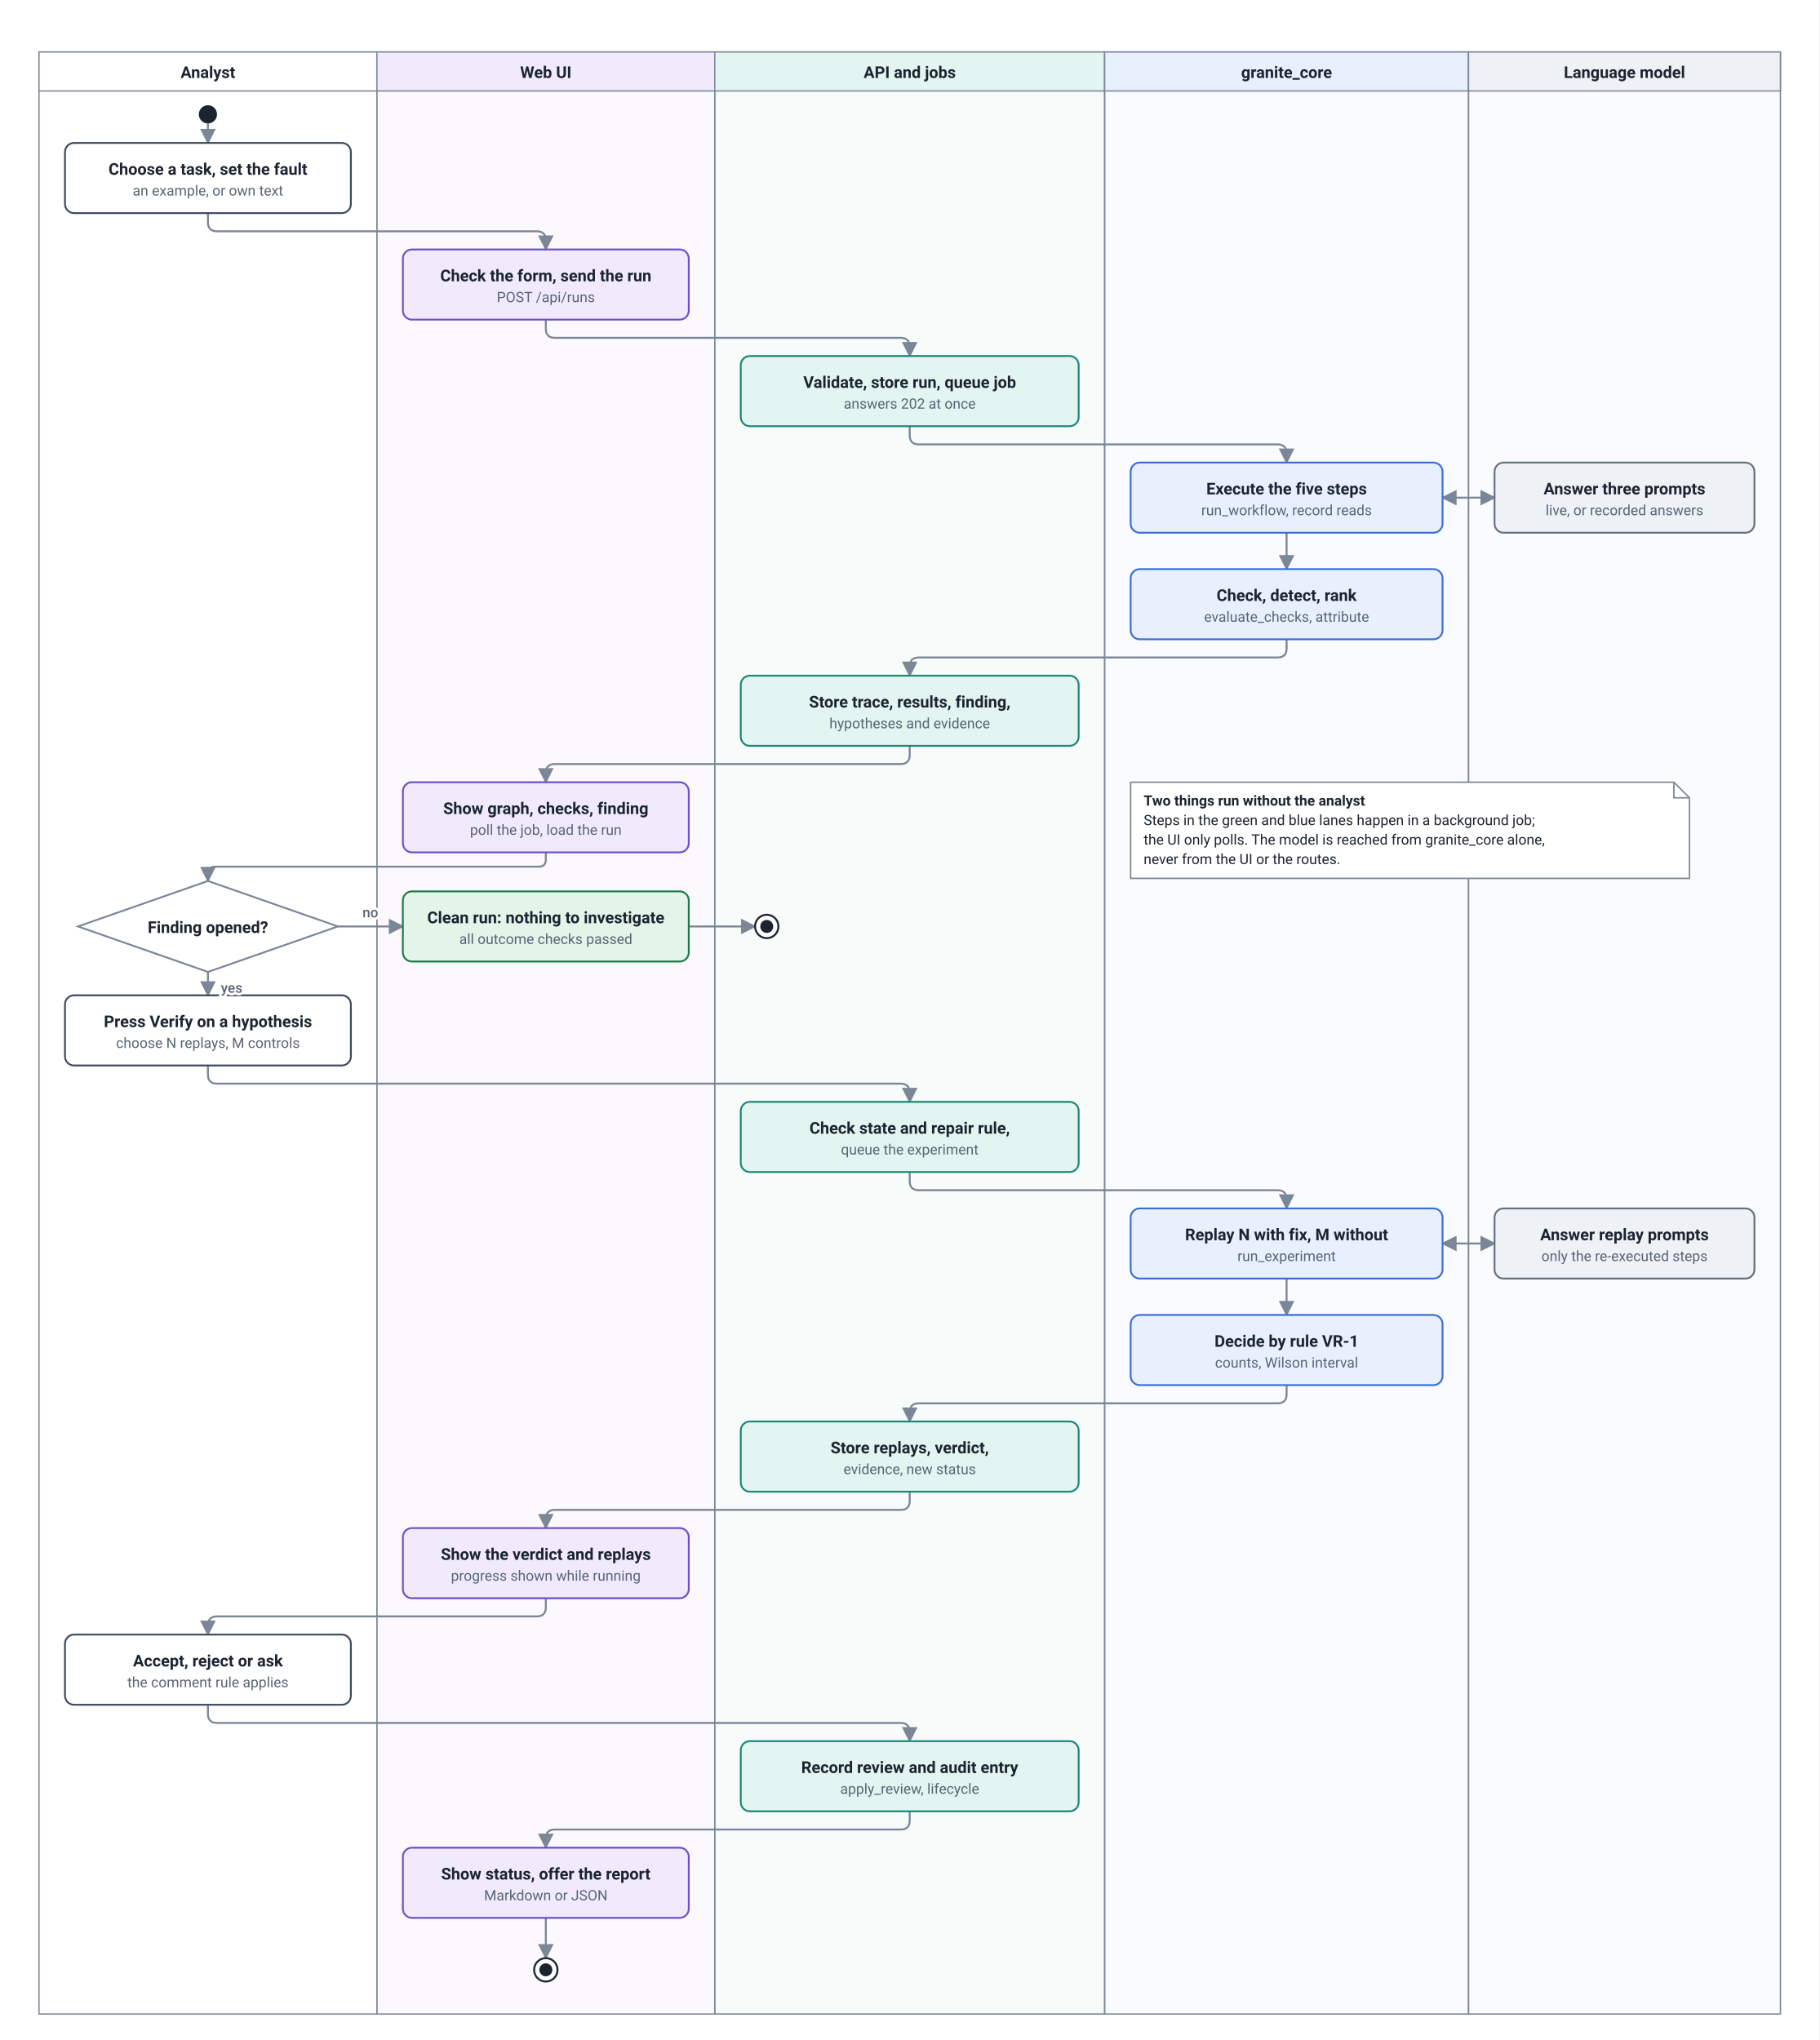
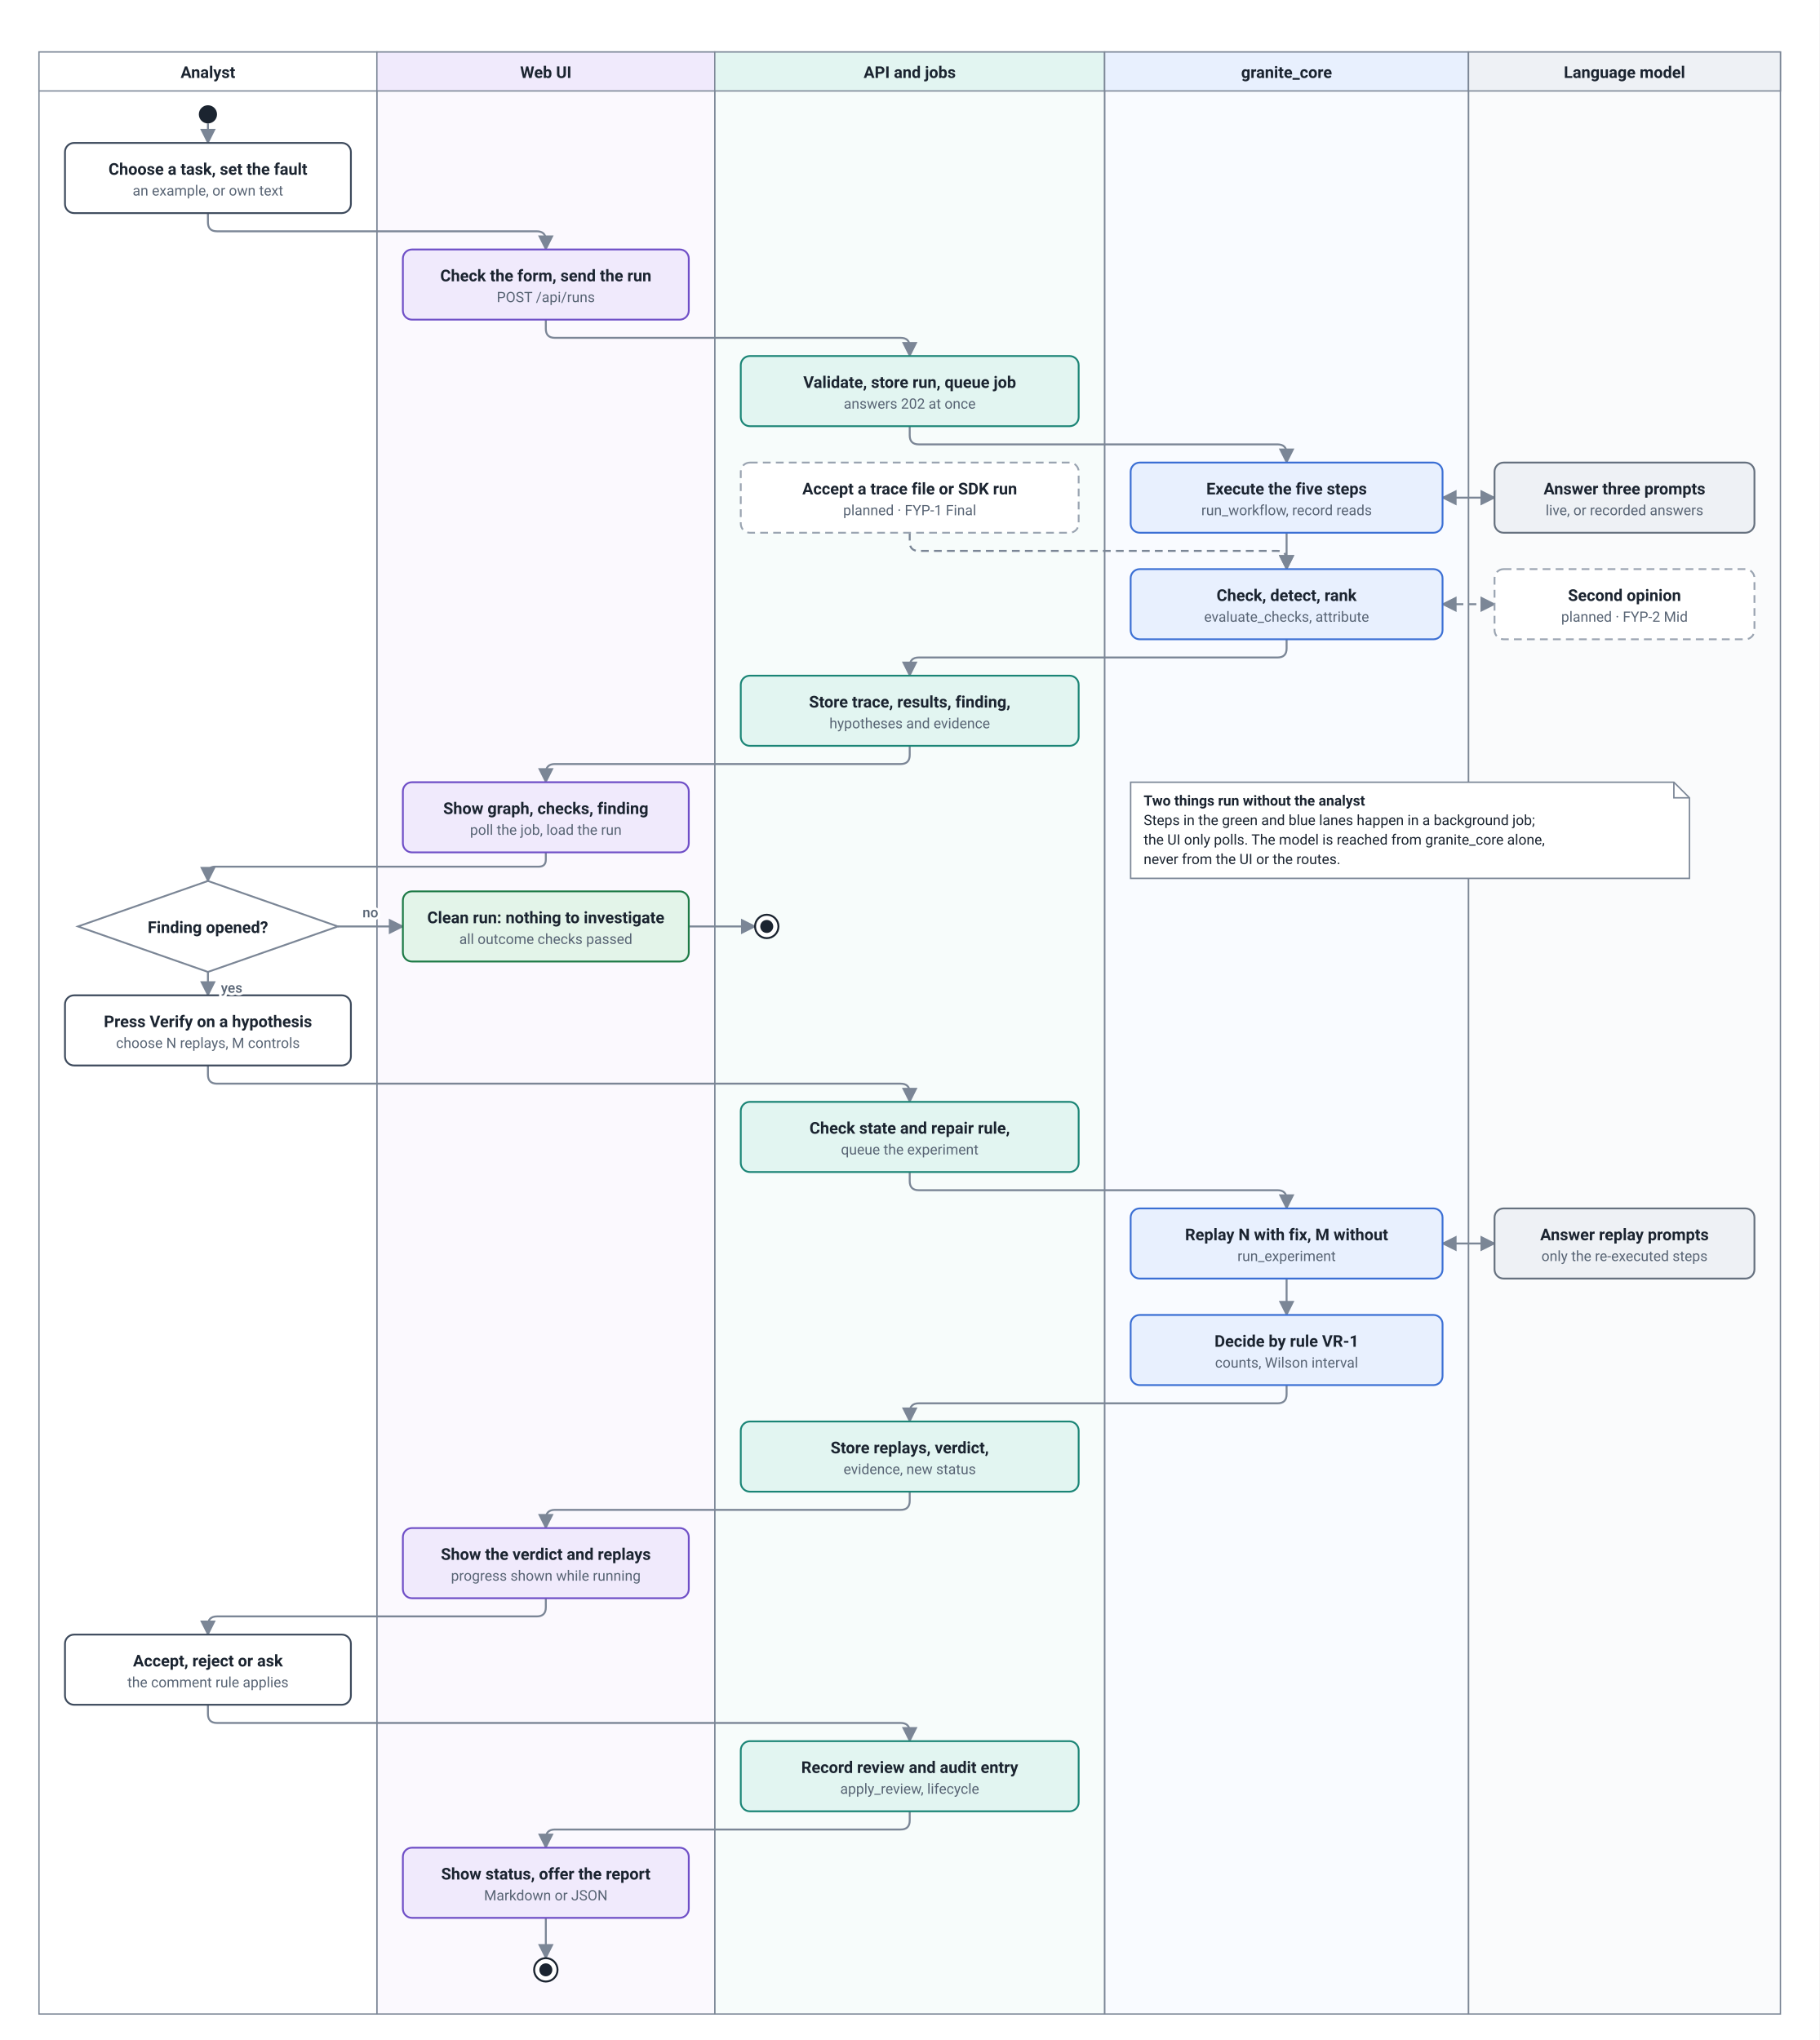
<svg xmlns="http://www.w3.org/2000/svg" viewBox="0 0 1400 1570" width="1400" height="1570" role="img" aria-labelledby="activity-investigation-t activity-investigation-d" data-diagram="activity-investigation">
  <style>text{font-family:'Segoe UI', system-ui, -apple-system, Roboto, 'Helvetica Neue', Arial, sans-serif;} .halo{paint-order:stroke;stroke:#ffffff;stroke-width:4px;stroke-linejoin:round;} .node:focus{outline:none;} .node:focus &gt; :first-child, .node:focus &gt; rect{stroke-width:2.6;}</style>
  <defs>
    <marker id="activity-investigation-arrow" viewBox="0 0 10 10" refX="9" refY="5" markerWidth="8" markerHeight="8" orient="auto-start-reverse">
      <path d="M0 0 L10 5 L0 10 Z" fill="#7b8696" />
    </marker>
    <marker id="activity-investigation-open" viewBox="0 0 10 10" refX="9" refY="5" markerWidth="9" markerHeight="9" orient="auto-start-reverse">
      <path d="M0 0 L10 5 L0 10" fill="none" stroke="#7b8696" stroke-width="1.6" />
    </marker>
    <marker id="activity-investigation-tri" viewBox="0 0 12 12" refX="11" refY="6" markerWidth="11" markerHeight="11" orient="auto-start-reverse">
      <path d="M0 0 L12 6 L0 12 Z" fill="#fff" stroke="#7b8696" stroke-width="1.3" />
    </marker>
    <marker id="activity-investigation-diamond" viewBox="0 0 16 10" refX="15" refY="5" markerWidth="13" markerHeight="9" orient="auto-start-reverse">
      <path d="M0 5 L8 0 L16 5 L8 10 Z" fill="#7b8696" />
    </marker>
    <marker id="activity-investigation-odiamond" viewBox="0 0 16 10" refX="15" refY="5" markerWidth="13" markerHeight="9" orient="auto-start-reverse">
      <path d="M0 5 L8 0 L16 5 L8 10 Z" fill="#fff" stroke="#7b8696" stroke-width="1.3" />
    </marker>
    <marker id="activity-investigation-many" viewBox="0 0 12 12" refX="11" refY="6" markerWidth="11" markerHeight="11" orient="auto-start-reverse">
      <path d="M0 6 H12 M2 6 L12 1 M2 6 L12 11" fill="none" stroke="#7b8696" stroke-width="1.4" />
    </marker>
    <marker id="activity-investigation-one" viewBox="0 0 12 12" refX="11" refY="6" markerWidth="11" markerHeight="11" orient="auto-start-reverse">
      <path d="M0 6 H12 M7 1 V11" fill="none" stroke="#7b8696" stroke-width="1.4" />
    </marker>
    <marker id="activity-investigation-dot" viewBox="0 0 10 10" refX="5" refY="5" markerWidth="7" markerHeight="7">
      <circle cx="5" cy="5" r="4" fill="#7b8696" />
    </marker>
  </defs>
  <rect width="1400" height="1570" fill="#ffffff" />
  <g class="lane">
    <rect x="30" y="40" width="260" height="1510" fill="#ffffff" fill-opacity="0.28" stroke="#7b8696" stroke-width="1" />
    <rect x="30" y="40" width="260" height="30" fill="#ffffff" stroke="#7b8696" stroke-width="1" />
    <text x="160.0" y="60.0" text-anchor="middle" style="font-size:12.5px;font-weight:700;fill:#1b2430;">Analyst</text>
  </g>
  <g class="lane">
    <rect x="290" y="40" width="260" height="1510" fill="#f0eafc" fill-opacity="0.28" stroke="#7b8696" stroke-width="1" />
    <rect x="290" y="40" width="260" height="30" fill="#f0eafc" stroke="#7b8696" stroke-width="1" />
    <text x="420.0" y="60.0" text-anchor="middle" style="font-size:12.5px;font-weight:700;fill:#1b2430;">Web UI</text>
  </g>
  <g class="lane">
    <rect x="550" y="40" width="300" height="1510" fill="#e2f5f1" fill-opacity="0.28" stroke="#7b8696" stroke-width="1" />
    <rect x="550" y="40" width="300" height="30" fill="#e2f5f1" stroke="#7b8696" stroke-width="1" />
    <text x="700.0" y="60.0" text-anchor="middle" style="font-size:12.5px;font-weight:700;fill:#1b2430;">API and jobs</text>
  </g>
  <g class="lane">
    <rect x="850" y="40" width="280" height="1510" fill="#e8f0fe" fill-opacity="0.28" stroke="#7b8696" stroke-width="1" />
    <rect x="850" y="40" width="280" height="30" fill="#e8f0fe" stroke="#7b8696" stroke-width="1" />
    <text x="990.0" y="60.0" text-anchor="middle" style="font-size:12.5px;font-weight:700;fill:#1b2430;">granite_core</text>
  </g>
  <g class="lane">
    <rect x="1130" y="40" width="240" height="1510" fill="#eef1f5" fill-opacity="0.28" stroke="#7b8696" stroke-width="1" />
    <rect x="1130" y="40" width="240" height="30" fill="#eef1f5" stroke="#7b8696" stroke-width="1" />
    <text x="1250.0" y="60.0" text-anchor="middle" style="font-size:12.5px;font-weight:700;fill:#1b2430;">Language model</text>
  </g>
  <g class="edge" data-from="start" data-to="a0">
    <path d="M160.0 95.0 L160.0 110.0" fill="none" stroke="#7b8696" stroke-width="1.5" marker-end="url(#activity-investigation-arrow)" />
  </g>
  <g class="edge" data-from="a0" data-to="a1">
    <path d="M160.0 164.0 L160.0 171.0 Q160.0 178.0 167.0 178.0 L413.0 178.0 Q420.0 178.0 420.0 185.0 L420.0 192.0" fill="none" stroke="#7b8696" stroke-width="1.5" marker-end="url(#activity-investigation-arrow)" />
  </g>
  <g class="edge" data-from="a1" data-to="a2">
    <path d="M420.0 246.0 L420.0 253.0 Q420.0 260.0 427.0 260.0 L693.0 260.0 Q700.0 260.0 700.0 267.0 L700.0 274.0" fill="none" stroke="#7b8696" stroke-width="1.5" marker-end="url(#activity-investigation-arrow)" />
  </g>
  <g class="edge" data-from="a2" data-to="a3">
    <path d="M700.0 328.0 L700.0 335.0 Q700.0 342.0 707.0 342.0 L983.0 342.0 Q990.0 342.0 990.0 349.0 L990.0 356.0" fill="none" stroke="#7b8696" stroke-width="1.5" marker-end="url(#activity-investigation-arrow)" />
  </g>
  <g class="edge" data-from="a3" data-to="a4">
    <path d="M990.0 410.0 L990.0 438.0" fill="none" stroke="#7b8696" stroke-width="1.5" marker-end="url(#activity-investigation-arrow)" />
  </g>
  <g class="edge" data-from="a4" data-to="a5">
    <path d="M990.0 492.0 L990.0 499.0 Q990.0 506.0 983.0 506.0 L707.0 506.0 Q700.0 506.0 700.0 513.0 L700.0 520.0" fill="none" stroke="#7b8696" stroke-width="1.5" marker-end="url(#activity-investigation-arrow)" />
  </g>
  <g class="edge" data-from="a5" data-to="a6">
    <path d="M700.0 574.0 L700.0 581.0 Q700.0 588.0 693.0 588.0 L427.0 588.0 Q420.0 588.0 420.0 595.0 L420.0 602.0" fill="none" stroke="#7b8696" stroke-width="1.5" marker-end="url(#activity-investigation-arrow)" />
  </g>
  <g class="edge" data-from="a3" data-to="m1">
    <path d="M1110.0 383.0 L1150.0 383.0" fill="none" stroke="#7b8696" stroke-width="1.5" marker-end="url(#activity-investigation-arrow)" marker-start="url(#activity-investigation-arrow)" />
  </g>
+   <g class="edge" data-from="imported" data-to="a4">
+     <path d="M700.0 410.0 L700.0 417.0 Q700.0 424.0 707.0 424.0 L983.0 424.0 Q990.0 424.0 990.0 431.0 L990.0 438.0" fill="none" stroke="#7b8696" stroke-width="1.5" stroke-dasharray="6 4" marker-end="url(#activity-investigation-arrow)" />
+   </g>
+   <g class="edge" data-from="a4" data-to="second">
+     <path d="M1110.0 465.0 L1150.0 465.0" fill="none" stroke="#7b8696" stroke-width="1.5" stroke-dasharray="6 4" marker-end="url(#activity-investigation-arrow)" marker-start="url(#activity-investigation-arrow)" />
+   </g>
  <g class="edge" data-from="a6" data-to="q-finding">
    <path d="M420.0 656.0 L420.0 661.5 Q420.0 667.0 414.5 667.0 L165.5 667.0 Q160.0 667.0 160.0 672.5 L160.0 678.0" fill="none" stroke="#7b8696" stroke-width="1.5" marker-end="url(#activity-investigation-arrow)" />
  </g>
  <g class="edge" data-from="q-finding" data-to="clean">
    <path d="M260.0 713.0 L310.0 713.0" fill="none" stroke="#7b8696" stroke-width="1.5" marker-end="url(#activity-investigation-arrow)" />
  </g>
  <g class="edge" data-from="clean" data-to="end-clean">
    <path d="M530.0 713.0 L581.0 713.0" fill="none" stroke="#7b8696" stroke-width="1.5" marker-end="url(#activity-investigation-arrow)" />
  </g>
  <g class="edge" data-from="q-finding" data-to="v0">
    <path d="M160.0 748.0 L160.0 766.0" fill="none" stroke="#7b8696" stroke-width="1.5" marker-end="url(#activity-investigation-arrow)" />
  </g>
  <g class="edge" data-from="v0" data-to="v1">
    <path d="M160.0 820.0 L160.0 827.0 Q160.0 834.0 167.0 834.0 L693.0 834.0 Q700.0 834.0 700.0 841.0 L700.0 848.0" fill="none" stroke="#7b8696" stroke-width="1.5" marker-end="url(#activity-investigation-arrow)" />
  </g>
  <g class="edge" data-from="v1" data-to="v2">
    <path d="M700.0 902.0 L700.0 909.0 Q700.0 916.0 707.0 916.0 L983.0 916.0 Q990.0 916.0 990.0 923.0 L990.0 930.0" fill="none" stroke="#7b8696" stroke-width="1.5" marker-end="url(#activity-investigation-arrow)" />
  </g>
  <g class="edge" data-from="v2" data-to="v3">
    <path d="M990.0 984.0 L990.0 1012.0" fill="none" stroke="#7b8696" stroke-width="1.5" marker-end="url(#activity-investigation-arrow)" />
  </g>
  <g class="edge" data-from="v3" data-to="v4">
    <path d="M990.0 1066.0 L990.0 1073.0 Q990.0 1080.0 983.0 1080.0 L707.0 1080.0 Q700.0 1080.0 700.0 1087.0 L700.0 1094.0" fill="none" stroke="#7b8696" stroke-width="1.5" marker-end="url(#activity-investigation-arrow)" />
  </g>
  <g class="edge" data-from="v4" data-to="v5">
    <path d="M700.0 1148.0 L700.0 1155.0 Q700.0 1162.0 693.0 1162.0 L427.0 1162.0 Q420.0 1162.0 420.0 1169.0 L420.0 1176.0" fill="none" stroke="#7b8696" stroke-width="1.5" marker-end="url(#activity-investigation-arrow)" />
  </g>
  <g class="edge" data-from="v5" data-to="v6">
    <path d="M420.0 1230.0 L420.0 1237.0 Q420.0 1244.0 413.0 1244.0 L167.0 1244.0 Q160.0 1244.0 160.0 1251.0 L160.0 1258.0" fill="none" stroke="#7b8696" stroke-width="1.5" marker-end="url(#activity-investigation-arrow)" />
  </g>
  <g class="edge" data-from="v6" data-to="v7">
    <path d="M160.0 1312.0 L160.0 1319.0 Q160.0 1326.0 167.0 1326.0 L693.0 1326.0 Q700.0 1326.0 700.0 1333.0 L700.0 1340.0" fill="none" stroke="#7b8696" stroke-width="1.5" marker-end="url(#activity-investigation-arrow)" />
  </g>
  <g class="edge" data-from="v7" data-to="v8">
    <path d="M700.0 1394.0 L700.0 1401.0 Q700.0 1408.0 693.0 1408.0 L427.0 1408.0 Q420.0 1408.0 420.0 1415.0 L420.0 1422.0" fill="none" stroke="#7b8696" stroke-width="1.5" marker-end="url(#activity-investigation-arrow)" />
  </g>
  <g class="edge" data-from="v2" data-to="m2">
    <path d="M1110.0 957.0 L1150.0 957.0" fill="none" stroke="#7b8696" stroke-width="1.5" marker-end="url(#activity-investigation-arrow)" marker-start="url(#activity-investigation-arrow)" />
  </g>
  <g class="edge" data-from="v8" data-to="end">
    <path d="M420.0 1476.0 L420.0 1507.0" fill="none" stroke="#7b8696" stroke-width="1.5" marker-end="url(#activity-investigation-arrow)" />
  </g>
  <g class="node" data-id="start">
    <circle cx="160.0" cy="88" r="7" fill="#1b2430" />
  </g>
  <g class="node" data-id="a0" tabindex="0">
    <rect x="50" y="110" width="220" height="54" rx="7" fill="#ffffff" stroke="#3d4a5c" stroke-width="1.4" />
    <text x="160.0" y="134.5" text-anchor="middle" style="font-size:12.5px;font-weight:650;fill:#1b2430;">Choose a task, set the fault</text>
    <text x="160.0" y="150.5" text-anchor="middle" style="font-size:11px;font-weight:400;fill:#586474;">an example, or own text</text>
  </g>
  <g class="node" data-id="a1" tabindex="0">
    <rect x="310" y="192" width="220" height="54" rx="7" fill="#f0eafc" stroke="#6f4fc7" stroke-width="1.4" />
    <text x="420.0" y="216.5" text-anchor="middle" style="font-size:12.5px;font-weight:650;fill:#1b2430;">Check the form, send the run</text>
    <text x="420.0" y="232.5" text-anchor="middle" style="font-size:11px;font-weight:400;fill:#586474;">POST /api/runs</text>
  </g>
  <g class="node" data-id="a2" tabindex="0">
    <rect x="570" y="274" width="260" height="54" rx="7" fill="#e2f5f1" stroke="#1b8576" stroke-width="1.4" />
    <text x="700.0" y="298.5" text-anchor="middle" style="font-size:12.5px;font-weight:650;fill:#1b2430;">Validate, store run, queue job</text>
    <text x="700.0" y="314.5" text-anchor="middle" style="font-size:11px;font-weight:400;fill:#586474;">answers 202 at once</text>
  </g>
  <g class="node" data-id="a3" tabindex="0">
    <rect x="870" y="356" width="240" height="54" rx="7" fill="#e8f0fe" stroke="#3b6fd4" stroke-width="1.4" />
    <text x="990.0" y="380.5" text-anchor="middle" style="font-size:12.5px;font-weight:650;fill:#1b2430;">Execute the five steps</text>
    <text x="990.0" y="396.5" text-anchor="middle" style="font-size:11px;font-weight:400;fill:#586474;">run_workflow, record reads</text>
  </g>
  <g class="node" data-id="a4" tabindex="0">
    <rect x="870" y="438" width="240" height="54" rx="7" fill="#e8f0fe" stroke="#3b6fd4" stroke-width="1.4" />
    <text x="990.0" y="462.5" text-anchor="middle" style="font-size:12.5px;font-weight:650;fill:#1b2430;">Check, detect, rank</text>
    <text x="990.0" y="478.5" text-anchor="middle" style="font-size:11px;font-weight:400;fill:#586474;">evaluate_checks, attribute</text>
  </g>
  <g class="node" data-id="a5" tabindex="0">
    <rect x="570" y="520" width="260" height="54" rx="7" fill="#e2f5f1" stroke="#1b8576" stroke-width="1.4" />
    <text x="700.0" y="544.5" text-anchor="middle" style="font-size:12.5px;font-weight:650;fill:#1b2430;">Store trace, results, finding,</text>
    <text x="700.0" y="560.5" text-anchor="middle" style="font-size:11px;font-weight:400;fill:#586474;">hypotheses and evidence</text>
  </g>
  <g class="node" data-id="a6" tabindex="0">
    <rect x="310" y="602" width="220" height="54" rx="7" fill="#f0eafc" stroke="#6f4fc7" stroke-width="1.4" />
    <text x="420.0" y="626.5" text-anchor="middle" style="font-size:12.5px;font-weight:650;fill:#1b2430;">Show graph, checks, finding</text>
    <text x="420.0" y="642.5" text-anchor="middle" style="font-size:11px;font-weight:400;fill:#586474;">poll the job, load the run</text>
  </g>
  <g class="node" data-id="m1" tabindex="0">
    <rect x="1150" y="356" width="200" height="54" rx="7" fill="#eef1f5" stroke="#66717f" stroke-width="1.4" />
    <text x="1250.0" y="380.5" text-anchor="middle" style="font-size:12.5px;font-weight:650;fill:#1b2430;">Answer three prompts</text>
    <text x="1250.0" y="396.5" text-anchor="middle" style="font-size:11px;font-weight:400;fill:#586474;">live, or recorded answers</text>
+   </g>
+   <g class="node" data-id="imported" tabindex="0">
+     <rect x="570" y="356" width="260" height="54" rx="7" fill="#ffffff" stroke="#9aa4b1" stroke-width="1.4" stroke-dasharray="6 4" />
+     <text x="700.0" y="380.5" text-anchor="middle" style="font-size:12.5px;font-weight:650;fill:#1b2430;">Accept a trace file or SDK run</text>
+     <text x="700.0" y="396.5" text-anchor="middle" style="font-size:11px;font-weight:400;fill:#586474;">planned · FYP-1 Final</text>
+   </g>
+   <g class="node" data-id="second" tabindex="0">
+     <rect x="1150" y="438" width="200" height="54" rx="7" fill="#ffffff" stroke="#9aa4b1" stroke-width="1.4" stroke-dasharray="6 4" />
+     <text x="1250.0" y="462.5" text-anchor="middle" style="font-size:12.5px;font-weight:650;fill:#1b2430;">Second opinion</text>
+     <text x="1250.0" y="478.5" text-anchor="middle" style="font-size:11px;font-weight:400;fill:#586474;">planned · FYP-2 Mid</text>
  </g>
  <g class="node" data-id="q-finding" tabindex="0">
    <path d="M160.0 678 L260 713.0 L160.0 748 L60 713.0 Z" fill="#ffffff" stroke="#7b8696" stroke-width="1.4" />
    <text x="160.0" y="718.0" text-anchor="middle" style="font-size:12.5px;font-weight:650;fill:#1b2430;">Finding opened?</text>
  </g>
  <g class="node" data-id="clean" tabindex="0">
    <rect x="310" y="686" width="220" height="54" rx="7" fill="#e3f4e9" stroke="#1d7a46" stroke-width="1.4" />
    <text x="420.0" y="710.5" text-anchor="middle" style="font-size:12.5px;font-weight:650;fill:#1b2430;">Clean run: nothing to investigate</text>
    <text x="420.0" y="726.5" text-anchor="middle" style="font-size:11px;font-weight:400;fill:#586474;">all outcome checks passed</text>
  </g>
  <g class="node" data-id="end-clean">
    <circle cx="590.0" cy="713.0" r="9" fill="#fff" stroke="#1b2430" stroke-width="1.5" />
    <circle cx="590.0" cy="713.0" r="5" fill="#1b2430" />
  </g>
  <g class="node" data-id="v0" tabindex="0">
    <rect x="50" y="766" width="220" height="54" rx="7" fill="#ffffff" stroke="#3d4a5c" stroke-width="1.4" />
    <text x="160.0" y="790.5" text-anchor="middle" style="font-size:12.5px;font-weight:650;fill:#1b2430;">Press Verify on a hypothesis</text>
    <text x="160.0" y="806.5" text-anchor="middle" style="font-size:11px;font-weight:400;fill:#586474;">choose N replays, M controls</text>
  </g>
  <g class="node" data-id="v1" tabindex="0">
    <rect x="570" y="848" width="260" height="54" rx="7" fill="#e2f5f1" stroke="#1b8576" stroke-width="1.4" />
    <text x="700.0" y="872.5" text-anchor="middle" style="font-size:12.5px;font-weight:650;fill:#1b2430;">Check state and repair rule,</text>
    <text x="700.0" y="888.5" text-anchor="middle" style="font-size:11px;font-weight:400;fill:#586474;">queue the experiment</text>
  </g>
  <g class="node" data-id="v2" tabindex="0">
    <rect x="870" y="930" width="240" height="54" rx="7" fill="#e8f0fe" stroke="#3b6fd4" stroke-width="1.4" />
    <text x="990.0" y="954.5" text-anchor="middle" style="font-size:12.5px;font-weight:650;fill:#1b2430;">Replay N with fix, M without</text>
    <text x="990.0" y="970.5" text-anchor="middle" style="font-size:11px;font-weight:400;fill:#586474;">run_experiment</text>
  </g>
  <g class="node" data-id="v3" tabindex="0">
    <rect x="870" y="1012" width="240" height="54" rx="7" fill="#e8f0fe" stroke="#3b6fd4" stroke-width="1.4" />
    <text x="990.0" y="1036.5" text-anchor="middle" style="font-size:12.5px;font-weight:650;fill:#1b2430;">Decide by rule VR-1</text>
    <text x="990.0" y="1052.5" text-anchor="middle" style="font-size:11px;font-weight:400;fill:#586474;">counts, Wilson interval</text>
  </g>
  <g class="node" data-id="v4" tabindex="0">
    <rect x="570" y="1094" width="260" height="54" rx="7" fill="#e2f5f1" stroke="#1b8576" stroke-width="1.4" />
    <text x="700.0" y="1118.5" text-anchor="middle" style="font-size:12.5px;font-weight:650;fill:#1b2430;">Store replays, verdict,</text>
    <text x="700.0" y="1134.5" text-anchor="middle" style="font-size:11px;font-weight:400;fill:#586474;">evidence, new status</text>
  </g>
  <g class="node" data-id="v5" tabindex="0">
    <rect x="310" y="1176" width="220" height="54" rx="7" fill="#f0eafc" stroke="#6f4fc7" stroke-width="1.4" />
    <text x="420.0" y="1200.5" text-anchor="middle" style="font-size:12.5px;font-weight:650;fill:#1b2430;">Show the verdict and replays</text>
    <text x="420.0" y="1216.5" text-anchor="middle" style="font-size:11px;font-weight:400;fill:#586474;">progress shown while running</text>
  </g>
  <g class="node" data-id="v6" tabindex="0">
    <rect x="50" y="1258" width="220" height="54" rx="7" fill="#ffffff" stroke="#3d4a5c" stroke-width="1.4" />
    <text x="160.0" y="1282.5" text-anchor="middle" style="font-size:12.5px;font-weight:650;fill:#1b2430;">Accept, reject or ask</text>
    <text x="160.0" y="1298.5" text-anchor="middle" style="font-size:11px;font-weight:400;fill:#586474;">the comment rule applies</text>
  </g>
  <g class="node" data-id="v7" tabindex="0">
    <rect x="570" y="1340" width="260" height="54" rx="7" fill="#e2f5f1" stroke="#1b8576" stroke-width="1.4" />
    <text x="700.0" y="1364.5" text-anchor="middle" style="font-size:12.5px;font-weight:650;fill:#1b2430;">Record review and audit entry</text>
    <text x="700.0" y="1380.5" text-anchor="middle" style="font-size:11px;font-weight:400;fill:#586474;">apply_review, lifecycle</text>
  </g>
  <g class="node" data-id="v8" tabindex="0">
    <rect x="310" y="1422" width="220" height="54" rx="7" fill="#f0eafc" stroke="#6f4fc7" stroke-width="1.4" />
    <text x="420.0" y="1446.5" text-anchor="middle" style="font-size:12.5px;font-weight:650;fill:#1b2430;">Show status, offer the report</text>
    <text x="420.0" y="1462.5" text-anchor="middle" style="font-size:11px;font-weight:400;fill:#586474;">Markdown or JSON</text>
  </g>
  <g class="node" data-id="m2" tabindex="0">
    <rect x="1150" y="930" width="200" height="54" rx="7" fill="#eef1f5" stroke="#66717f" stroke-width="1.4" />
    <text x="1250.0" y="954.5" text-anchor="middle" style="font-size:12.5px;font-weight:650;fill:#1b2430;">Answer replay prompts</text>
    <text x="1250.0" y="970.5" text-anchor="middle" style="font-size:11px;font-weight:400;fill:#586474;">only the re-executed steps</text>
  </g>
  <g class="node" data-id="end">
    <circle cx="420.0" cy="1516" r="9" fill="#fff" stroke="#1b2430" stroke-width="1.5" />
    <circle cx="420.0" cy="1516" r="5" fill="#1b2430" />
  </g>
  <g class="note">
    <path d="M870 602 H1288 L1300 614 V676 H870 Z" fill="#ffffff" stroke="#7b8696" stroke-width="1.1" />
    <path d="M1288 602 V614 H1300" fill="none" stroke="#7b8696" stroke-width="1.1" />
    <text x="880.0" y="620.0" text-anchor="start" style="font-size:11px;font-weight:700;fill:#1b2430;">Two things run without the analyst</text>
    <text x="880.0" y="635.0" text-anchor="start" style="font-size:11px;font-weight:400;fill:#1b2430;">Steps in the green and blue lanes happen in a background job;</text>
    <text x="880.0" y="650.0" text-anchor="start" style="font-size:11px;font-weight:400;fill:#1b2430;">the UI only polls. The model is reached from granite_core alone,</text>
    <text x="880.0" y="665.0" text-anchor="start" style="font-size:11px;font-weight:400;fill:#1b2430;">never from the UI or the routes.</text>
  </g>
  <text x="285.0" y="706.0" text-anchor="middle" style="font-size:10.8px;font-weight:500;fill:#586474;" class="halo">no</text>
  <text x="170.0" y="764.0" text-anchor="start" style="font-size:10.8px;font-weight:500;fill:#586474;" class="halo">yes</text>
</svg>
